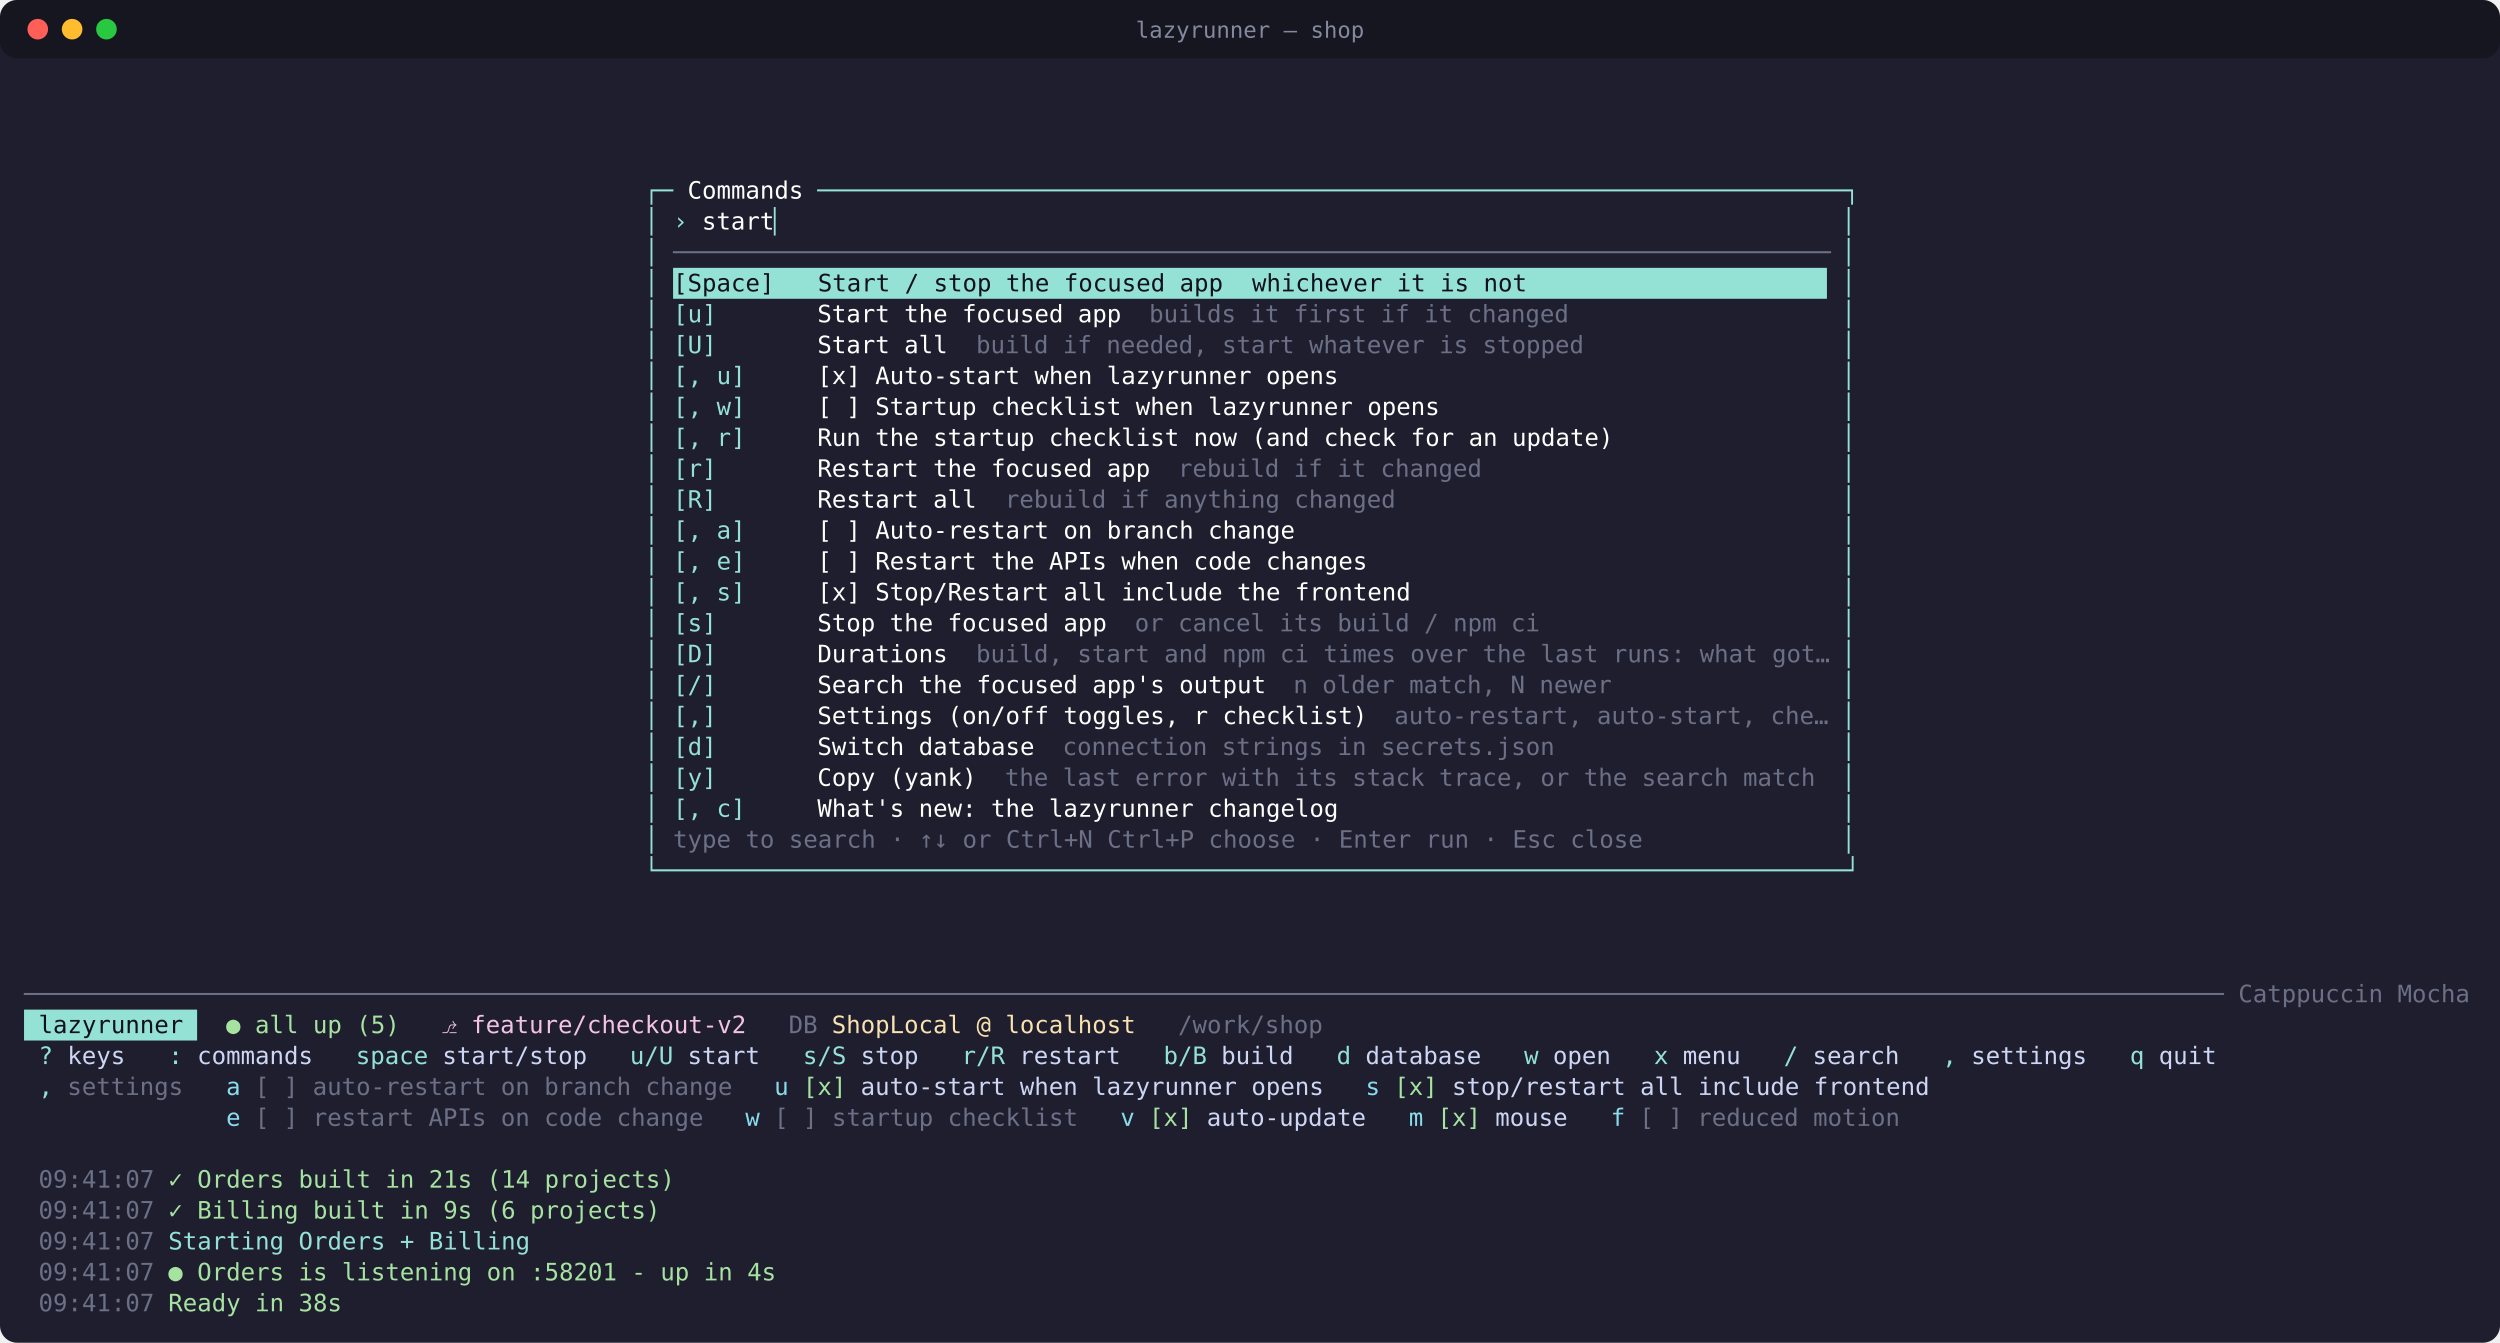
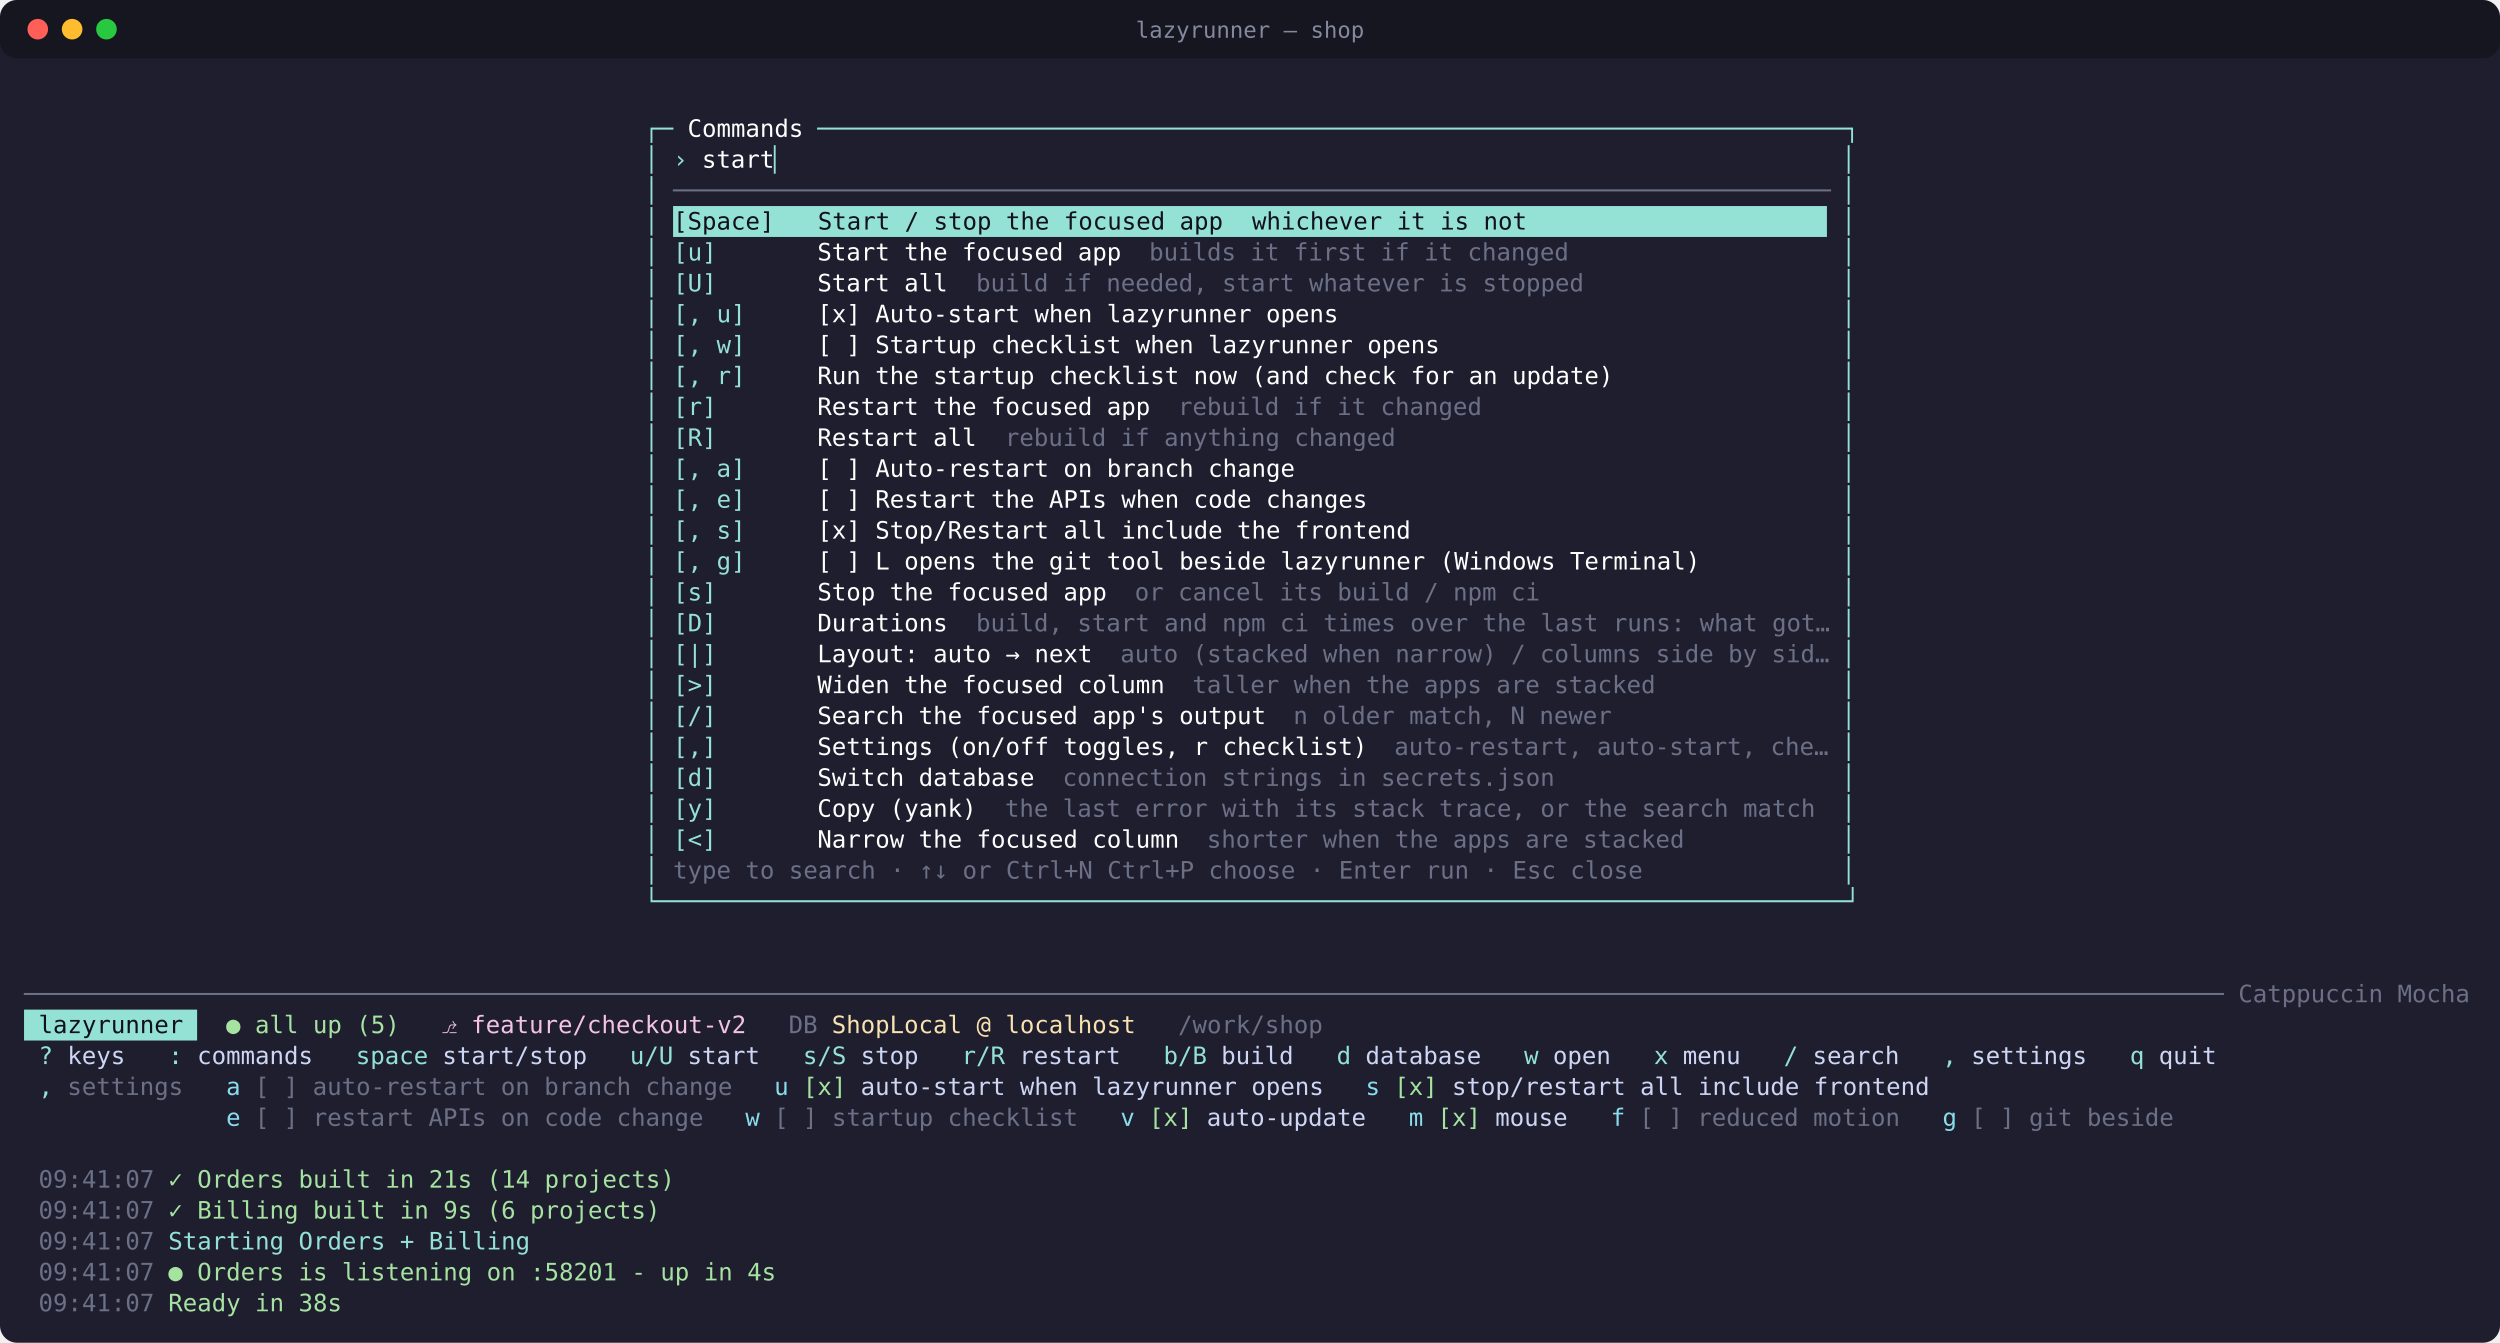
<svg xmlns="http://www.w3.org/2000/svg" width="1456" height="782" viewBox="0 0 1456 782" font-family="'Cascadia Mono', 'Cascadia Code', Consolas, 'DejaVu Sans Mono', Menlo, monospace" font-size="14">
  <rect width="100%" height="100%" rx="10" fill="#1e1e2e" />
  <rect width="100%" height="34" rx="10" fill="#000000" fill-opacity="0.28" />
  <circle cx="22" cy="17" r="6" fill="#ff5f57" />
  <circle cx="42" cy="17" r="6" fill="#febc2e" />
  <circle cx="62" cy="17" r="6" fill="#28c840" />
  <text x="728" y="22" fill="#cdd6f4" fill-opacity="0.6" font-size="13" text-anchor="middle">lazyrunner — shop</text>
-   <text x="375.2" y="115.7" fill="#94e2d5" textLength="16.8" lengthAdjust="spacingAndGlyphs" xml:space="preserve">┌─</text>
-   <text x="392.0" y="115.7" fill="#ffffff" textLength="84.0" lengthAdjust="spacingAndGlyphs" xml:space="preserve"> Commands </text>
-   <text x="476.0" y="115.7" fill="#94e2d5" textLength="604.8" lengthAdjust="spacingAndGlyphs" xml:space="preserve">───────────────────────────────────────────────────────────────────────┐</text>
-   <text x="375.2" y="133.7" fill="#94e2d5" textLength="33.6" lengthAdjust="spacingAndGlyphs" xml:space="preserve">│ › </text>
-   <text x="408.8" y="133.7" fill="#ffffff" textLength="42.0" lengthAdjust="spacingAndGlyphs" xml:space="preserve">start</text>
-   <text x="450.8" y="133.7" fill="#94e2d5" textLength="8.4" lengthAdjust="spacingAndGlyphs" xml:space="preserve">▏</text>
+   <text x="375.2" y="79.7" fill="#94e2d5" textLength="16.8" lengthAdjust="spacingAndGlyphs" xml:space="preserve">┌─</text>
+   <text x="392.0" y="79.7" fill="#ffffff" textLength="84.0" lengthAdjust="spacingAndGlyphs" xml:space="preserve"> Commands </text>
+   <text x="476.0" y="79.7" fill="#94e2d5" textLength="604.8" lengthAdjust="spacingAndGlyphs" xml:space="preserve">───────────────────────────────────────────────────────────────────────┐</text>
+   <text x="375.2" y="97.7" fill="#94e2d5" textLength="33.6" lengthAdjust="spacingAndGlyphs" xml:space="preserve">│ › </text>
+   <text x="408.8" y="97.7" fill="#ffffff" textLength="42.0" lengthAdjust="spacingAndGlyphs" xml:space="preserve">start</text>
+   <text x="450.8" y="97.7" fill="#94e2d5" textLength="8.4" lengthAdjust="spacingAndGlyphs" xml:space="preserve">▏</text>
+   <text x="1064.0" y="97.7" fill="#94e2d5" textLength="16.8" lengthAdjust="spacingAndGlyphs" xml:space="preserve"> │</text>
+   <text x="375.2" y="115.7" fill="#94e2d5" textLength="16.8" lengthAdjust="spacingAndGlyphs" xml:space="preserve">│ </text>
+   <text x="392.0" y="115.7" fill="#6c7086" textLength="672.0" lengthAdjust="spacingAndGlyphs" xml:space="preserve">────────────────────────────────────────────────────────────────────────────────</text>
+   <text x="1064.0" y="115.7" fill="#94e2d5" textLength="16.8" lengthAdjust="spacingAndGlyphs" xml:space="preserve"> │</text>
+   <rect x="392.0" y="120.0" width="672.0" height="18" fill="#94e2d5" />
+   <text x="375.2" y="133.7" fill="#94e2d5" textLength="16.8" lengthAdjust="spacingAndGlyphs" xml:space="preserve">│ </text>
+   <text x="392.0" y="133.7" fill="#11111b" textLength="672.0" lengthAdjust="spacingAndGlyphs" xml:space="preserve">[Space]   Start / stop the focused app  whichever it is not                     </text>
  <text x="1064.0" y="133.7" fill="#94e2d5" textLength="16.8" lengthAdjust="spacingAndGlyphs" xml:space="preserve"> │</text>
-   <text x="375.2" y="151.7" fill="#94e2d5" textLength="16.8" lengthAdjust="spacingAndGlyphs" xml:space="preserve">│ </text>
-   <text x="392.0" y="151.7" fill="#6c7086" textLength="672.0" lengthAdjust="spacingAndGlyphs" xml:space="preserve">────────────────────────────────────────────────────────────────────────────────</text>
+   <text x="375.2" y="151.7" fill="#94e2d5" textLength="92.4" lengthAdjust="spacingAndGlyphs" xml:space="preserve">│ [u]      </text>
+   <text x="467.6" y="151.7" fill="#ffffff" textLength="184.8" lengthAdjust="spacingAndGlyphs" xml:space="preserve"> Start the focused app</text>
+   <text x="652.4" y="151.7" fill="#6c7086" textLength="260.4" lengthAdjust="spacingAndGlyphs" xml:space="preserve">  builds it first if it changed</text>
  <text x="1064.0" y="151.7" fill="#94e2d5" textLength="16.8" lengthAdjust="spacingAndGlyphs" xml:space="preserve"> │</text>
-   <rect x="392.0" y="156.0" width="672.0" height="18" fill="#94e2d5" />
-   <text x="375.2" y="169.7" fill="#94e2d5" textLength="16.8" lengthAdjust="spacingAndGlyphs" xml:space="preserve">│ </text>
-   <text x="392.0" y="169.7" fill="#11111b" textLength="672.0" lengthAdjust="spacingAndGlyphs" xml:space="preserve">[Space]   Start / stop the focused app  whichever it is not                     </text>
+   <text x="375.2" y="169.7" fill="#94e2d5" textLength="92.4" lengthAdjust="spacingAndGlyphs" xml:space="preserve">│ [U]      </text>
+   <text x="467.6" y="169.7" fill="#ffffff" textLength="84.0" lengthAdjust="spacingAndGlyphs" xml:space="preserve"> Start all</text>
+   <text x="551.6" y="169.7" fill="#6c7086" textLength="369.6" lengthAdjust="spacingAndGlyphs" xml:space="preserve">  build if needed, start whatever is stopped</text>
  <text x="1064.0" y="169.7" fill="#94e2d5" textLength="16.8" lengthAdjust="spacingAndGlyphs" xml:space="preserve"> │</text>
-   <text x="375.2" y="187.7" fill="#94e2d5" textLength="92.4" lengthAdjust="spacingAndGlyphs" xml:space="preserve">│ [u]      </text>
-   <text x="467.6" y="187.7" fill="#ffffff" textLength="184.8" lengthAdjust="spacingAndGlyphs" xml:space="preserve"> Start the focused app</text>
-   <text x="652.4" y="187.7" fill="#6c7086" textLength="260.4" lengthAdjust="spacingAndGlyphs" xml:space="preserve">  builds it first if it changed</text>
+   <text x="375.2" y="187.7" fill="#94e2d5" textLength="92.4" lengthAdjust="spacingAndGlyphs" xml:space="preserve">│ [, u]    </text>
+   <text x="467.6" y="187.7" fill="#ffffff" textLength="310.8" lengthAdjust="spacingAndGlyphs" xml:space="preserve"> [x] Auto-start when lazyrunner opens</text>
  <text x="1064.0" y="187.7" fill="#94e2d5" textLength="16.8" lengthAdjust="spacingAndGlyphs" xml:space="preserve"> │</text>
-   <text x="375.2" y="205.7" fill="#94e2d5" textLength="92.4" lengthAdjust="spacingAndGlyphs" xml:space="preserve">│ [U]      </text>
-   <text x="467.6" y="205.7" fill="#ffffff" textLength="84.0" lengthAdjust="spacingAndGlyphs" xml:space="preserve"> Start all</text>
-   <text x="551.6" y="205.7" fill="#6c7086" textLength="369.6" lengthAdjust="spacingAndGlyphs" xml:space="preserve">  build if needed, start whatever is stopped</text>
+   <text x="375.2" y="205.7" fill="#94e2d5" textLength="92.4" lengthAdjust="spacingAndGlyphs" xml:space="preserve">│ [, w]    </text>
+   <text x="467.6" y="205.7" fill="#ffffff" textLength="369.6" lengthAdjust="spacingAndGlyphs" xml:space="preserve"> [ ] Startup checklist when lazyrunner opens</text>
  <text x="1064.0" y="205.7" fill="#94e2d5" textLength="16.8" lengthAdjust="spacingAndGlyphs" xml:space="preserve"> │</text>
-   <text x="375.2" y="223.7" fill="#94e2d5" textLength="92.4" lengthAdjust="spacingAndGlyphs" xml:space="preserve">│ [, u]    </text>
-   <text x="467.6" y="223.7" fill="#ffffff" textLength="310.8" lengthAdjust="spacingAndGlyphs" xml:space="preserve"> [x] Auto-start when lazyrunner opens</text>
+   <text x="375.2" y="223.7" fill="#94e2d5" textLength="92.4" lengthAdjust="spacingAndGlyphs" xml:space="preserve">│ [, r]    </text>
+   <text x="467.6" y="223.7" fill="#ffffff" textLength="470.4" lengthAdjust="spacingAndGlyphs" xml:space="preserve"> Run the startup checklist now (and check for an update)</text>
  <text x="1064.0" y="223.7" fill="#94e2d5" textLength="16.8" lengthAdjust="spacingAndGlyphs" xml:space="preserve"> │</text>
-   <text x="375.2" y="241.7" fill="#94e2d5" textLength="92.4" lengthAdjust="spacingAndGlyphs" xml:space="preserve">│ [, w]    </text>
-   <text x="467.6" y="241.7" fill="#ffffff" textLength="369.6" lengthAdjust="spacingAndGlyphs" xml:space="preserve"> [ ] Startup checklist when lazyrunner opens</text>
+   <text x="375.2" y="241.7" fill="#94e2d5" textLength="92.4" lengthAdjust="spacingAndGlyphs" xml:space="preserve">│ [r]      </text>
+   <text x="467.6" y="241.7" fill="#ffffff" textLength="201.6" lengthAdjust="spacingAndGlyphs" xml:space="preserve"> Restart the focused app</text>
+   <text x="669.2" y="241.7" fill="#6c7086" textLength="193.2" lengthAdjust="spacingAndGlyphs" xml:space="preserve">  rebuild if it changed</text>
  <text x="1064.0" y="241.7" fill="#94e2d5" textLength="16.8" lengthAdjust="spacingAndGlyphs" xml:space="preserve"> │</text>
-   <text x="375.2" y="259.7" fill="#94e2d5" textLength="92.4" lengthAdjust="spacingAndGlyphs" xml:space="preserve">│ [, r]    </text>
-   <text x="467.6" y="259.7" fill="#ffffff" textLength="470.4" lengthAdjust="spacingAndGlyphs" xml:space="preserve"> Run the startup checklist now (and check for an update)</text>
+   <text x="375.2" y="259.7" fill="#94e2d5" textLength="92.4" lengthAdjust="spacingAndGlyphs" xml:space="preserve">│ [R]      </text>
+   <text x="467.6" y="259.7" fill="#ffffff" textLength="100.8" lengthAdjust="spacingAndGlyphs" xml:space="preserve"> Restart all</text>
+   <text x="568.4" y="259.7" fill="#6c7086" textLength="243.6" lengthAdjust="spacingAndGlyphs" xml:space="preserve">  rebuild if anything changed</text>
  <text x="1064.0" y="259.7" fill="#94e2d5" textLength="16.8" lengthAdjust="spacingAndGlyphs" xml:space="preserve"> │</text>
-   <text x="375.2" y="277.7" fill="#94e2d5" textLength="92.4" lengthAdjust="spacingAndGlyphs" xml:space="preserve">│ [r]      </text>
-   <text x="467.6" y="277.7" fill="#ffffff" textLength="201.6" lengthAdjust="spacingAndGlyphs" xml:space="preserve"> Restart the focused app</text>
-   <text x="669.2" y="277.7" fill="#6c7086" textLength="193.2" lengthAdjust="spacingAndGlyphs" xml:space="preserve">  rebuild if it changed</text>
+   <text x="375.2" y="277.7" fill="#94e2d5" textLength="92.4" lengthAdjust="spacingAndGlyphs" xml:space="preserve">│ [, a]    </text>
+   <text x="467.6" y="277.7" fill="#ffffff" textLength="285.6" lengthAdjust="spacingAndGlyphs" xml:space="preserve"> [ ] Auto-restart on branch change</text>
  <text x="1064.0" y="277.7" fill="#94e2d5" textLength="16.8" lengthAdjust="spacingAndGlyphs" xml:space="preserve"> │</text>
-   <text x="375.2" y="295.7" fill="#94e2d5" textLength="92.4" lengthAdjust="spacingAndGlyphs" xml:space="preserve">│ [R]      </text>
-   <text x="467.6" y="295.7" fill="#ffffff" textLength="100.8" lengthAdjust="spacingAndGlyphs" xml:space="preserve"> Restart all</text>
-   <text x="568.4" y="295.7" fill="#6c7086" textLength="243.6" lengthAdjust="spacingAndGlyphs" xml:space="preserve">  rebuild if anything changed</text>
+   <text x="375.2" y="295.7" fill="#94e2d5" textLength="92.4" lengthAdjust="spacingAndGlyphs" xml:space="preserve">│ [, e]    </text>
+   <text x="467.6" y="295.7" fill="#ffffff" textLength="327.6" lengthAdjust="spacingAndGlyphs" xml:space="preserve"> [ ] Restart the APIs when code changes</text>
  <text x="1064.0" y="295.7" fill="#94e2d5" textLength="16.8" lengthAdjust="spacingAndGlyphs" xml:space="preserve"> │</text>
-   <text x="375.2" y="313.7" fill="#94e2d5" textLength="92.4" lengthAdjust="spacingAndGlyphs" xml:space="preserve">│ [, a]    </text>
-   <text x="467.6" y="313.7" fill="#ffffff" textLength="285.6" lengthAdjust="spacingAndGlyphs" xml:space="preserve"> [ ] Auto-restart on branch change</text>
+   <text x="375.2" y="313.7" fill="#94e2d5" textLength="92.4" lengthAdjust="spacingAndGlyphs" xml:space="preserve">│ [, s]    </text>
+   <text x="467.6" y="313.7" fill="#ffffff" textLength="352.8" lengthAdjust="spacingAndGlyphs" xml:space="preserve"> [x] Stop/Restart all include the frontend</text>
  <text x="1064.0" y="313.7" fill="#94e2d5" textLength="16.8" lengthAdjust="spacingAndGlyphs" xml:space="preserve"> │</text>
-   <text x="375.2" y="331.7" fill="#94e2d5" textLength="92.4" lengthAdjust="spacingAndGlyphs" xml:space="preserve">│ [, e]    </text>
-   <text x="467.6" y="331.7" fill="#ffffff" textLength="327.6" lengthAdjust="spacingAndGlyphs" xml:space="preserve"> [ ] Restart the APIs when code changes</text>
+   <text x="375.2" y="331.7" fill="#94e2d5" textLength="92.4" lengthAdjust="spacingAndGlyphs" xml:space="preserve">│ [, g]    </text>
+   <text x="467.6" y="331.7" fill="#ffffff" textLength="520.8" lengthAdjust="spacingAndGlyphs" xml:space="preserve"> [ ] L opens the git tool beside lazyrunner (Windows Terminal)</text>
  <text x="1064.0" y="331.7" fill="#94e2d5" textLength="16.8" lengthAdjust="spacingAndGlyphs" xml:space="preserve"> │</text>
-   <text x="375.2" y="349.7" fill="#94e2d5" textLength="92.4" lengthAdjust="spacingAndGlyphs" xml:space="preserve">│ [, s]    </text>
-   <text x="467.6" y="349.7" fill="#ffffff" textLength="352.8" lengthAdjust="spacingAndGlyphs" xml:space="preserve"> [x] Stop/Restart all include the frontend</text>
+   <text x="375.2" y="349.7" fill="#94e2d5" textLength="92.4" lengthAdjust="spacingAndGlyphs" xml:space="preserve">│ [s]      </text>
+   <text x="467.6" y="349.7" fill="#ffffff" textLength="176.4" lengthAdjust="spacingAndGlyphs" xml:space="preserve"> Stop the focused app</text>
+   <text x="644.0" y="349.7" fill="#6c7086" textLength="252.0" lengthAdjust="spacingAndGlyphs" xml:space="preserve">  or cancel its build / npm ci</text>
  <text x="1064.0" y="349.7" fill="#94e2d5" textLength="16.8" lengthAdjust="spacingAndGlyphs" xml:space="preserve"> │</text>
-   <text x="375.2" y="367.7" fill="#94e2d5" textLength="92.4" lengthAdjust="spacingAndGlyphs" xml:space="preserve">│ [s]      </text>
-   <text x="467.6" y="367.7" fill="#ffffff" textLength="176.4" lengthAdjust="spacingAndGlyphs" xml:space="preserve"> Stop the focused app</text>
-   <text x="644.0" y="367.7" fill="#6c7086" textLength="252.0" lengthAdjust="spacingAndGlyphs" xml:space="preserve">  or cancel its build / npm ci</text>
+   <text x="375.2" y="367.7" fill="#94e2d5" textLength="92.4" lengthAdjust="spacingAndGlyphs" xml:space="preserve">│ [D]      </text>
+   <text x="467.6" y="367.7" fill="#ffffff" textLength="84.0" lengthAdjust="spacingAndGlyphs" xml:space="preserve"> Durations</text>
+   <text x="551.6" y="367.7" fill="#6c7086" textLength="512.4" lengthAdjust="spacingAndGlyphs" xml:space="preserve">  build, start and npm ci times over the last runs: what got…</text>
  <text x="1064.0" y="367.7" fill="#94e2d5" textLength="16.8" lengthAdjust="spacingAndGlyphs" xml:space="preserve"> │</text>
-   <text x="375.2" y="385.7" fill="#94e2d5" textLength="92.4" lengthAdjust="spacingAndGlyphs" xml:space="preserve">│ [D]      </text>
-   <text x="467.6" y="385.7" fill="#ffffff" textLength="84.0" lengthAdjust="spacingAndGlyphs" xml:space="preserve"> Durations</text>
-   <text x="551.6" y="385.7" fill="#6c7086" textLength="512.4" lengthAdjust="spacingAndGlyphs" xml:space="preserve">  build, start and npm ci times over the last runs: what got…</text>
+   <text x="375.2" y="385.7" fill="#94e2d5" textLength="92.4" lengthAdjust="spacingAndGlyphs" xml:space="preserve">│ [|]      </text>
+   <text x="467.6" y="385.7" fill="#ffffff" textLength="168.0" lengthAdjust="spacingAndGlyphs" xml:space="preserve"> Layout: auto → next</text>
+   <text x="635.6" y="385.7" fill="#6c7086" textLength="428.4" lengthAdjust="spacingAndGlyphs" xml:space="preserve">  auto (stacked when narrow) / columns side by sid…</text>
  <text x="1064.0" y="385.7" fill="#94e2d5" textLength="16.8" lengthAdjust="spacingAndGlyphs" xml:space="preserve"> │</text>
-   <text x="375.2" y="403.7" fill="#94e2d5" textLength="92.4" lengthAdjust="spacingAndGlyphs" xml:space="preserve">│ [/]      </text>
-   <text x="467.6" y="403.7" fill="#ffffff" textLength="268.8" lengthAdjust="spacingAndGlyphs" xml:space="preserve"> Search the focused app's output</text>
-   <text x="736.4" y="403.7" fill="#6c7086" textLength="201.6" lengthAdjust="spacingAndGlyphs" xml:space="preserve">  n older match, N newer</text>
+   <text x="375.2" y="403.7" fill="#94e2d5" textLength="92.4" lengthAdjust="spacingAndGlyphs" xml:space="preserve">│ [&gt;]      </text>
+   <text x="467.6" y="403.7" fill="#ffffff" textLength="210.0" lengthAdjust="spacingAndGlyphs" xml:space="preserve"> Widen the focused column</text>
+   <text x="677.6" y="403.7" fill="#6c7086" textLength="285.6" lengthAdjust="spacingAndGlyphs" xml:space="preserve">  taller when the apps are stacked</text>
  <text x="1064.0" y="403.7" fill="#94e2d5" textLength="16.8" lengthAdjust="spacingAndGlyphs" xml:space="preserve"> │</text>
-   <text x="375.2" y="421.7" fill="#94e2d5" textLength="92.4" lengthAdjust="spacingAndGlyphs" xml:space="preserve">│ [,]      </text>
-   <text x="467.6" y="421.7" fill="#ffffff" textLength="327.6" lengthAdjust="spacingAndGlyphs" xml:space="preserve"> Settings (on/off toggles, r checklist)</text>
-   <text x="795.2" y="421.7" fill="#6c7086" textLength="268.8" lengthAdjust="spacingAndGlyphs" xml:space="preserve">  auto-restart, auto-start, che…</text>
+   <text x="375.2" y="421.7" fill="#94e2d5" textLength="92.4" lengthAdjust="spacingAndGlyphs" xml:space="preserve">│ [/]      </text>
+   <text x="467.6" y="421.7" fill="#ffffff" textLength="268.8" lengthAdjust="spacingAndGlyphs" xml:space="preserve"> Search the focused app's output</text>
+   <text x="736.4" y="421.7" fill="#6c7086" textLength="201.6" lengthAdjust="spacingAndGlyphs" xml:space="preserve">  n older match, N newer</text>
  <text x="1064.0" y="421.7" fill="#94e2d5" textLength="16.8" lengthAdjust="spacingAndGlyphs" xml:space="preserve"> │</text>
-   <text x="375.2" y="439.7" fill="#94e2d5" textLength="92.4" lengthAdjust="spacingAndGlyphs" xml:space="preserve">│ [d]      </text>
-   <text x="467.6" y="439.7" fill="#ffffff" textLength="134.4" lengthAdjust="spacingAndGlyphs" xml:space="preserve"> Switch database</text>
-   <text x="602.0" y="439.7" fill="#6c7086" textLength="302.4" lengthAdjust="spacingAndGlyphs" xml:space="preserve">  connection strings in secrets.json</text>
+   <text x="375.2" y="439.7" fill="#94e2d5" textLength="92.4" lengthAdjust="spacingAndGlyphs" xml:space="preserve">│ [,]      </text>
+   <text x="467.6" y="439.7" fill="#ffffff" textLength="327.6" lengthAdjust="spacingAndGlyphs" xml:space="preserve"> Settings (on/off toggles, r checklist)</text>
+   <text x="795.2" y="439.7" fill="#6c7086" textLength="268.8" lengthAdjust="spacingAndGlyphs" xml:space="preserve">  auto-restart, auto-start, che…</text>
  <text x="1064.0" y="439.7" fill="#94e2d5" textLength="16.8" lengthAdjust="spacingAndGlyphs" xml:space="preserve"> │</text>
-   <text x="375.2" y="457.7" fill="#94e2d5" textLength="92.4" lengthAdjust="spacingAndGlyphs" xml:space="preserve">│ [y]      </text>
-   <text x="467.6" y="457.7" fill="#ffffff" textLength="100.8" lengthAdjust="spacingAndGlyphs" xml:space="preserve"> Copy (yank)</text>
-   <text x="568.4" y="457.7" fill="#6c7086" textLength="487.2" lengthAdjust="spacingAndGlyphs" xml:space="preserve">  the last error with its stack trace, or the search match</text>
+   <text x="375.2" y="457.7" fill="#94e2d5" textLength="92.4" lengthAdjust="spacingAndGlyphs" xml:space="preserve">│ [d]      </text>
+   <text x="467.6" y="457.7" fill="#ffffff" textLength="134.4" lengthAdjust="spacingAndGlyphs" xml:space="preserve"> Switch database</text>
+   <text x="602.0" y="457.7" fill="#6c7086" textLength="302.4" lengthAdjust="spacingAndGlyphs" xml:space="preserve">  connection strings in secrets.json</text>
  <text x="1064.0" y="457.7" fill="#94e2d5" textLength="16.8" lengthAdjust="spacingAndGlyphs" xml:space="preserve"> │</text>
-   <text x="375.2" y="475.7" fill="#94e2d5" textLength="92.4" lengthAdjust="spacingAndGlyphs" xml:space="preserve">│ [, c]    </text>
-   <text x="467.6" y="475.7" fill="#ffffff" textLength="310.8" lengthAdjust="spacingAndGlyphs" xml:space="preserve"> What's new: the lazyrunner changelog</text>
+   <text x="375.2" y="475.7" fill="#94e2d5" textLength="92.4" lengthAdjust="spacingAndGlyphs" xml:space="preserve">│ [y]      </text>
+   <text x="467.6" y="475.7" fill="#ffffff" textLength="100.8" lengthAdjust="spacingAndGlyphs" xml:space="preserve"> Copy (yank)</text>
+   <text x="568.4" y="475.7" fill="#6c7086" textLength="487.2" lengthAdjust="spacingAndGlyphs" xml:space="preserve">  the last error with its stack trace, or the search match</text>
  <text x="1064.0" y="475.7" fill="#94e2d5" textLength="16.8" lengthAdjust="spacingAndGlyphs" xml:space="preserve"> │</text>
-   <text x="375.2" y="493.7" fill="#94e2d5" textLength="16.8" lengthAdjust="spacingAndGlyphs" xml:space="preserve">│ </text>
-   <text x="392.0" y="493.7" fill="#6c7086" textLength="672.0" lengthAdjust="spacingAndGlyphs" xml:space="preserve">type to search · ↑↓ or Ctrl+N Ctrl+P choose · Enter run · Esc close             </text>
+   <text x="375.2" y="493.7" fill="#94e2d5" textLength="92.4" lengthAdjust="spacingAndGlyphs" xml:space="preserve">│ [&lt;]      </text>
+   <text x="467.6" y="493.7" fill="#ffffff" textLength="218.4" lengthAdjust="spacingAndGlyphs" xml:space="preserve"> Narrow the focused column</text>
+   <text x="686.0" y="493.7" fill="#6c7086" textLength="294.0" lengthAdjust="spacingAndGlyphs" xml:space="preserve">  shorter when the apps are stacked</text>
  <text x="1064.0" y="493.7" fill="#94e2d5" textLength="16.8" lengthAdjust="spacingAndGlyphs" xml:space="preserve"> │</text>
-   <text x="375.2" y="511.7" fill="#94e2d5" textLength="705.6" lengthAdjust="spacingAndGlyphs" xml:space="preserve">└──────────────────────────────────────────────────────────────────────────────────┘</text>
+   <text x="375.2" y="511.7" fill="#94e2d5" textLength="16.8" lengthAdjust="spacingAndGlyphs" xml:space="preserve">│ </text>
+   <text x="392.0" y="511.7" fill="#6c7086" textLength="672.0" lengthAdjust="spacingAndGlyphs" xml:space="preserve">type to search · ↑↓ or Ctrl+N Ctrl+P choose · Enter run · Esc close             </text>
+   <text x="1064.0" y="511.7" fill="#94e2d5" textLength="16.8" lengthAdjust="spacingAndGlyphs" xml:space="preserve"> │</text>
+   <text x="375.2" y="529.7" fill="#94e2d5" textLength="705.6" lengthAdjust="spacingAndGlyphs" xml:space="preserve">└──────────────────────────────────────────────────────────────────────────────────┘</text>
  <text x="14.0" y="583.7" fill="#6c7086" textLength="1428.0" lengthAdjust="spacingAndGlyphs" xml:space="preserve">──────────────────────────────────────────────────────────────────────────────────────────────────────────────────────────────────────────────────────── Catppuccin Mocha </text>
  <rect x="14.0" y="588.0" width="100.8" height="18" fill="#94e2d5" />
  <text x="14.0" y="601.7" fill="#11111b" textLength="100.8" lengthAdjust="spacingAndGlyphs" xml:space="preserve"> lazyrunner </text>
  <text x="114.8" y="601.7" fill="#a6e3a1" textLength="117.6" lengthAdjust="spacingAndGlyphs" xml:space="preserve">  ● all up (5)</text>
  <text x="232.4" y="601.7" fill="#f5c2e7" textLength="201.6" lengthAdjust="spacingAndGlyphs" xml:space="preserve">   ⎇ feature/checkout-v2</text>
  <text x="434.0" y="601.7" fill="#6c7086" textLength="50.4" lengthAdjust="spacingAndGlyphs" xml:space="preserve">   DB </text>
  <text x="484.4" y="601.7" fill="#f9e2af" textLength="176.4" lengthAdjust="spacingAndGlyphs" xml:space="preserve">ShopLocal @ localhost</text>
  <text x="660.8" y="601.7" fill="#6c7086" textLength="109.2" lengthAdjust="spacingAndGlyphs" xml:space="preserve">   /work/shop</text>
  <text x="14.0" y="619.7" fill="#94e2d5" textLength="16.8" lengthAdjust="spacingAndGlyphs" xml:space="preserve"> ?</text>
  <text x="30.8" y="619.7" fill="#cdd6f4" textLength="58.8" lengthAdjust="spacingAndGlyphs" xml:space="preserve"> keys  </text>
  <text x="89.6" y="619.7" fill="#94e2d5" textLength="16.8" lengthAdjust="spacingAndGlyphs" xml:space="preserve"> :</text>
  <text x="106.4" y="619.7" fill="#cdd6f4" textLength="92.4" lengthAdjust="spacingAndGlyphs" xml:space="preserve"> commands  </text>
  <text x="198.8" y="619.7" fill="#94e2d5" textLength="50.4" lengthAdjust="spacingAndGlyphs" xml:space="preserve"> space</text>
  <text x="249.2" y="619.7" fill="#cdd6f4" textLength="109.2" lengthAdjust="spacingAndGlyphs" xml:space="preserve"> start/stop  </text>
  <text x="358.4" y="619.7" fill="#94e2d5" textLength="33.6" lengthAdjust="spacingAndGlyphs" xml:space="preserve"> u/U</text>
  <text x="392.0" y="619.7" fill="#cdd6f4" textLength="67.2" lengthAdjust="spacingAndGlyphs" xml:space="preserve"> start  </text>
  <text x="459.2" y="619.7" fill="#94e2d5" textLength="33.6" lengthAdjust="spacingAndGlyphs" xml:space="preserve"> s/S</text>
  <text x="492.8" y="619.7" fill="#cdd6f4" textLength="58.8" lengthAdjust="spacingAndGlyphs" xml:space="preserve"> stop  </text>
  <text x="551.6" y="619.7" fill="#94e2d5" textLength="33.6" lengthAdjust="spacingAndGlyphs" xml:space="preserve"> r/R</text>
  <text x="585.2" y="619.7" fill="#cdd6f4" textLength="84.0" lengthAdjust="spacingAndGlyphs" xml:space="preserve"> restart  </text>
  <text x="669.2" y="619.7" fill="#94e2d5" textLength="33.6" lengthAdjust="spacingAndGlyphs" xml:space="preserve"> b/B</text>
  <text x="702.8" y="619.7" fill="#cdd6f4" textLength="67.2" lengthAdjust="spacingAndGlyphs" xml:space="preserve"> build  </text>
  <text x="770.0" y="619.7" fill="#94e2d5" textLength="16.8" lengthAdjust="spacingAndGlyphs" xml:space="preserve"> d</text>
  <text x="786.8" y="619.7" fill="#cdd6f4" textLength="92.4" lengthAdjust="spacingAndGlyphs" xml:space="preserve"> database  </text>
  <text x="879.2" y="619.7" fill="#94e2d5" textLength="16.8" lengthAdjust="spacingAndGlyphs" xml:space="preserve"> w</text>
  <text x="896.0" y="619.7" fill="#cdd6f4" textLength="58.8" lengthAdjust="spacingAndGlyphs" xml:space="preserve"> open  </text>
  <text x="954.8" y="619.7" fill="#94e2d5" textLength="16.8" lengthAdjust="spacingAndGlyphs" xml:space="preserve"> x</text>
  <text x="971.6" y="619.7" fill="#cdd6f4" textLength="58.8" lengthAdjust="spacingAndGlyphs" xml:space="preserve"> menu  </text>
  <text x="1030.4" y="619.7" fill="#94e2d5" textLength="16.8" lengthAdjust="spacingAndGlyphs" xml:space="preserve"> /</text>
  <text x="1047.2" y="619.7" fill="#cdd6f4" textLength="75.6" lengthAdjust="spacingAndGlyphs" xml:space="preserve"> search  </text>
  <text x="1122.8" y="619.7" fill="#94e2d5" textLength="16.8" lengthAdjust="spacingAndGlyphs" xml:space="preserve"> ,</text>
  <text x="1139.6" y="619.7" fill="#cdd6f4" textLength="92.4" lengthAdjust="spacingAndGlyphs" xml:space="preserve"> settings  </text>
  <text x="1232.0" y="619.7" fill="#94e2d5" textLength="16.8" lengthAdjust="spacingAndGlyphs" xml:space="preserve"> q</text>
  <text x="1248.8" y="619.7" fill="#cdd6f4" textLength="193.2" lengthAdjust="spacingAndGlyphs" xml:space="preserve"> quit                  </text>
  <text x="14.0" y="637.7" fill="#94e2d5" textLength="16.8" lengthAdjust="spacingAndGlyphs" xml:space="preserve"> ,</text>
  <text x="30.8" y="637.7" fill="#6c7086" textLength="75.6" lengthAdjust="spacingAndGlyphs" xml:space="preserve"> settings</text>
  <text x="106.4" y="637.7" fill="#89dceb" textLength="42.0" lengthAdjust="spacingAndGlyphs" xml:space="preserve">   a </text>
  <text x="148.4" y="637.7" fill="#6c7086" textLength="277.2" lengthAdjust="spacingAndGlyphs" xml:space="preserve">[ ] auto-restart on branch change</text>
  <text x="425.6" y="637.7" fill="#89dceb" textLength="42.0" lengthAdjust="spacingAndGlyphs" xml:space="preserve">   u </text>
  <text x="467.6" y="637.7" fill="#a6e3a1" textLength="25.2" lengthAdjust="spacingAndGlyphs" xml:space="preserve">[x]</text>
  <text x="492.8" y="637.7" fill="#cdd6f4" textLength="277.2" lengthAdjust="spacingAndGlyphs" xml:space="preserve"> auto-start when lazyrunner opens</text>
  <text x="770.0" y="637.7" fill="#89dceb" textLength="42.0" lengthAdjust="spacingAndGlyphs" xml:space="preserve">   s </text>
  <text x="812.0" y="637.7" fill="#a6e3a1" textLength="25.2" lengthAdjust="spacingAndGlyphs" xml:space="preserve">[x]</text>
  <text x="837.2" y="637.7" fill="#cdd6f4" textLength="604.8" lengthAdjust="spacingAndGlyphs" xml:space="preserve"> stop/restart all include frontend                                      </text>
  <text x="106.4" y="655.7" fill="#89dceb" textLength="42.0" lengthAdjust="spacingAndGlyphs" xml:space="preserve">   e </text>
  <text x="148.4" y="655.7" fill="#6c7086" textLength="260.4" lengthAdjust="spacingAndGlyphs" xml:space="preserve">[ ] restart APIs on code change</text>
  <text x="408.8" y="655.7" fill="#89dceb" textLength="42.0" lengthAdjust="spacingAndGlyphs" xml:space="preserve">   w </text>
  <text x="450.8" y="655.7" fill="#6c7086" textLength="176.4" lengthAdjust="spacingAndGlyphs" xml:space="preserve">[ ] startup checklist</text>
  <text x="627.2" y="655.7" fill="#89dceb" textLength="42.0" lengthAdjust="spacingAndGlyphs" xml:space="preserve">   v </text>
  <text x="669.2" y="655.7" fill="#a6e3a1" textLength="25.2" lengthAdjust="spacingAndGlyphs" xml:space="preserve">[x]</text>
  <text x="694.4" y="655.7" fill="#cdd6f4" textLength="100.8" lengthAdjust="spacingAndGlyphs" xml:space="preserve"> auto-update</text>
  <text x="795.2" y="655.7" fill="#89dceb" textLength="42.0" lengthAdjust="spacingAndGlyphs" xml:space="preserve">   m </text>
  <text x="837.2" y="655.7" fill="#a6e3a1" textLength="25.2" lengthAdjust="spacingAndGlyphs" xml:space="preserve">[x]</text>
  <text x="862.4" y="655.7" fill="#cdd6f4" textLength="50.4" lengthAdjust="spacingAndGlyphs" xml:space="preserve"> mouse</text>
  <text x="912.8" y="655.7" fill="#89dceb" textLength="42.0" lengthAdjust="spacingAndGlyphs" xml:space="preserve">   f </text>
  <text x="954.8" y="655.7" fill="#6c7086" textLength="151.2" lengthAdjust="spacingAndGlyphs" xml:space="preserve">[ ] reduced motion</text>
+   <text x="1106.0" y="655.7" fill="#89dceb" textLength="42.0" lengthAdjust="spacingAndGlyphs" xml:space="preserve">   g </text>
+   <text x="1148.0" y="655.7" fill="#6c7086" textLength="117.6" lengthAdjust="spacingAndGlyphs" xml:space="preserve">[ ] git beside</text>
  <text x="14.0" y="691.7" fill="#6c7086" textLength="84.0" lengthAdjust="spacingAndGlyphs" xml:space="preserve"> 09:41:07 </text>
  <text x="98.0" y="691.7" fill="#a6e3a1" textLength="294.0" lengthAdjust="spacingAndGlyphs" xml:space="preserve">✓ Orders built in 21s (14 projects)</text>
  <text x="14.0" y="709.7" fill="#6c7086" textLength="84.0" lengthAdjust="spacingAndGlyphs" xml:space="preserve"> 09:41:07 </text>
  <text x="98.0" y="709.7" fill="#a6e3a1" textLength="285.6" lengthAdjust="spacingAndGlyphs" xml:space="preserve">✓ Billing built in 9s (6 projects)</text>
  <text x="14.0" y="727.7" fill="#6c7086" textLength="84.0" lengthAdjust="spacingAndGlyphs" xml:space="preserve"> 09:41:07 </text>
  <text x="98.0" y="727.7" fill="#94e2d5" textLength="210.0" lengthAdjust="spacingAndGlyphs" xml:space="preserve">Starting Orders + Billing</text>
  <text x="14.0" y="745.7" fill="#6c7086" textLength="84.0" lengthAdjust="spacingAndGlyphs" xml:space="preserve"> 09:41:07 </text>
  <text x="98.0" y="745.7" fill="#a6e3a1" textLength="352.8" lengthAdjust="spacingAndGlyphs" xml:space="preserve">● Orders is listening on :58201 - up in 4s</text>
  <text x="14.0" y="763.7" fill="#6c7086" textLength="84.0" lengthAdjust="spacingAndGlyphs" xml:space="preserve"> 09:41:07 </text>
  <text x="98.0" y="763.7" fill="#a6e3a1" textLength="100.8" lengthAdjust="spacingAndGlyphs" xml:space="preserve">Ready in 38s</text>
</svg>
